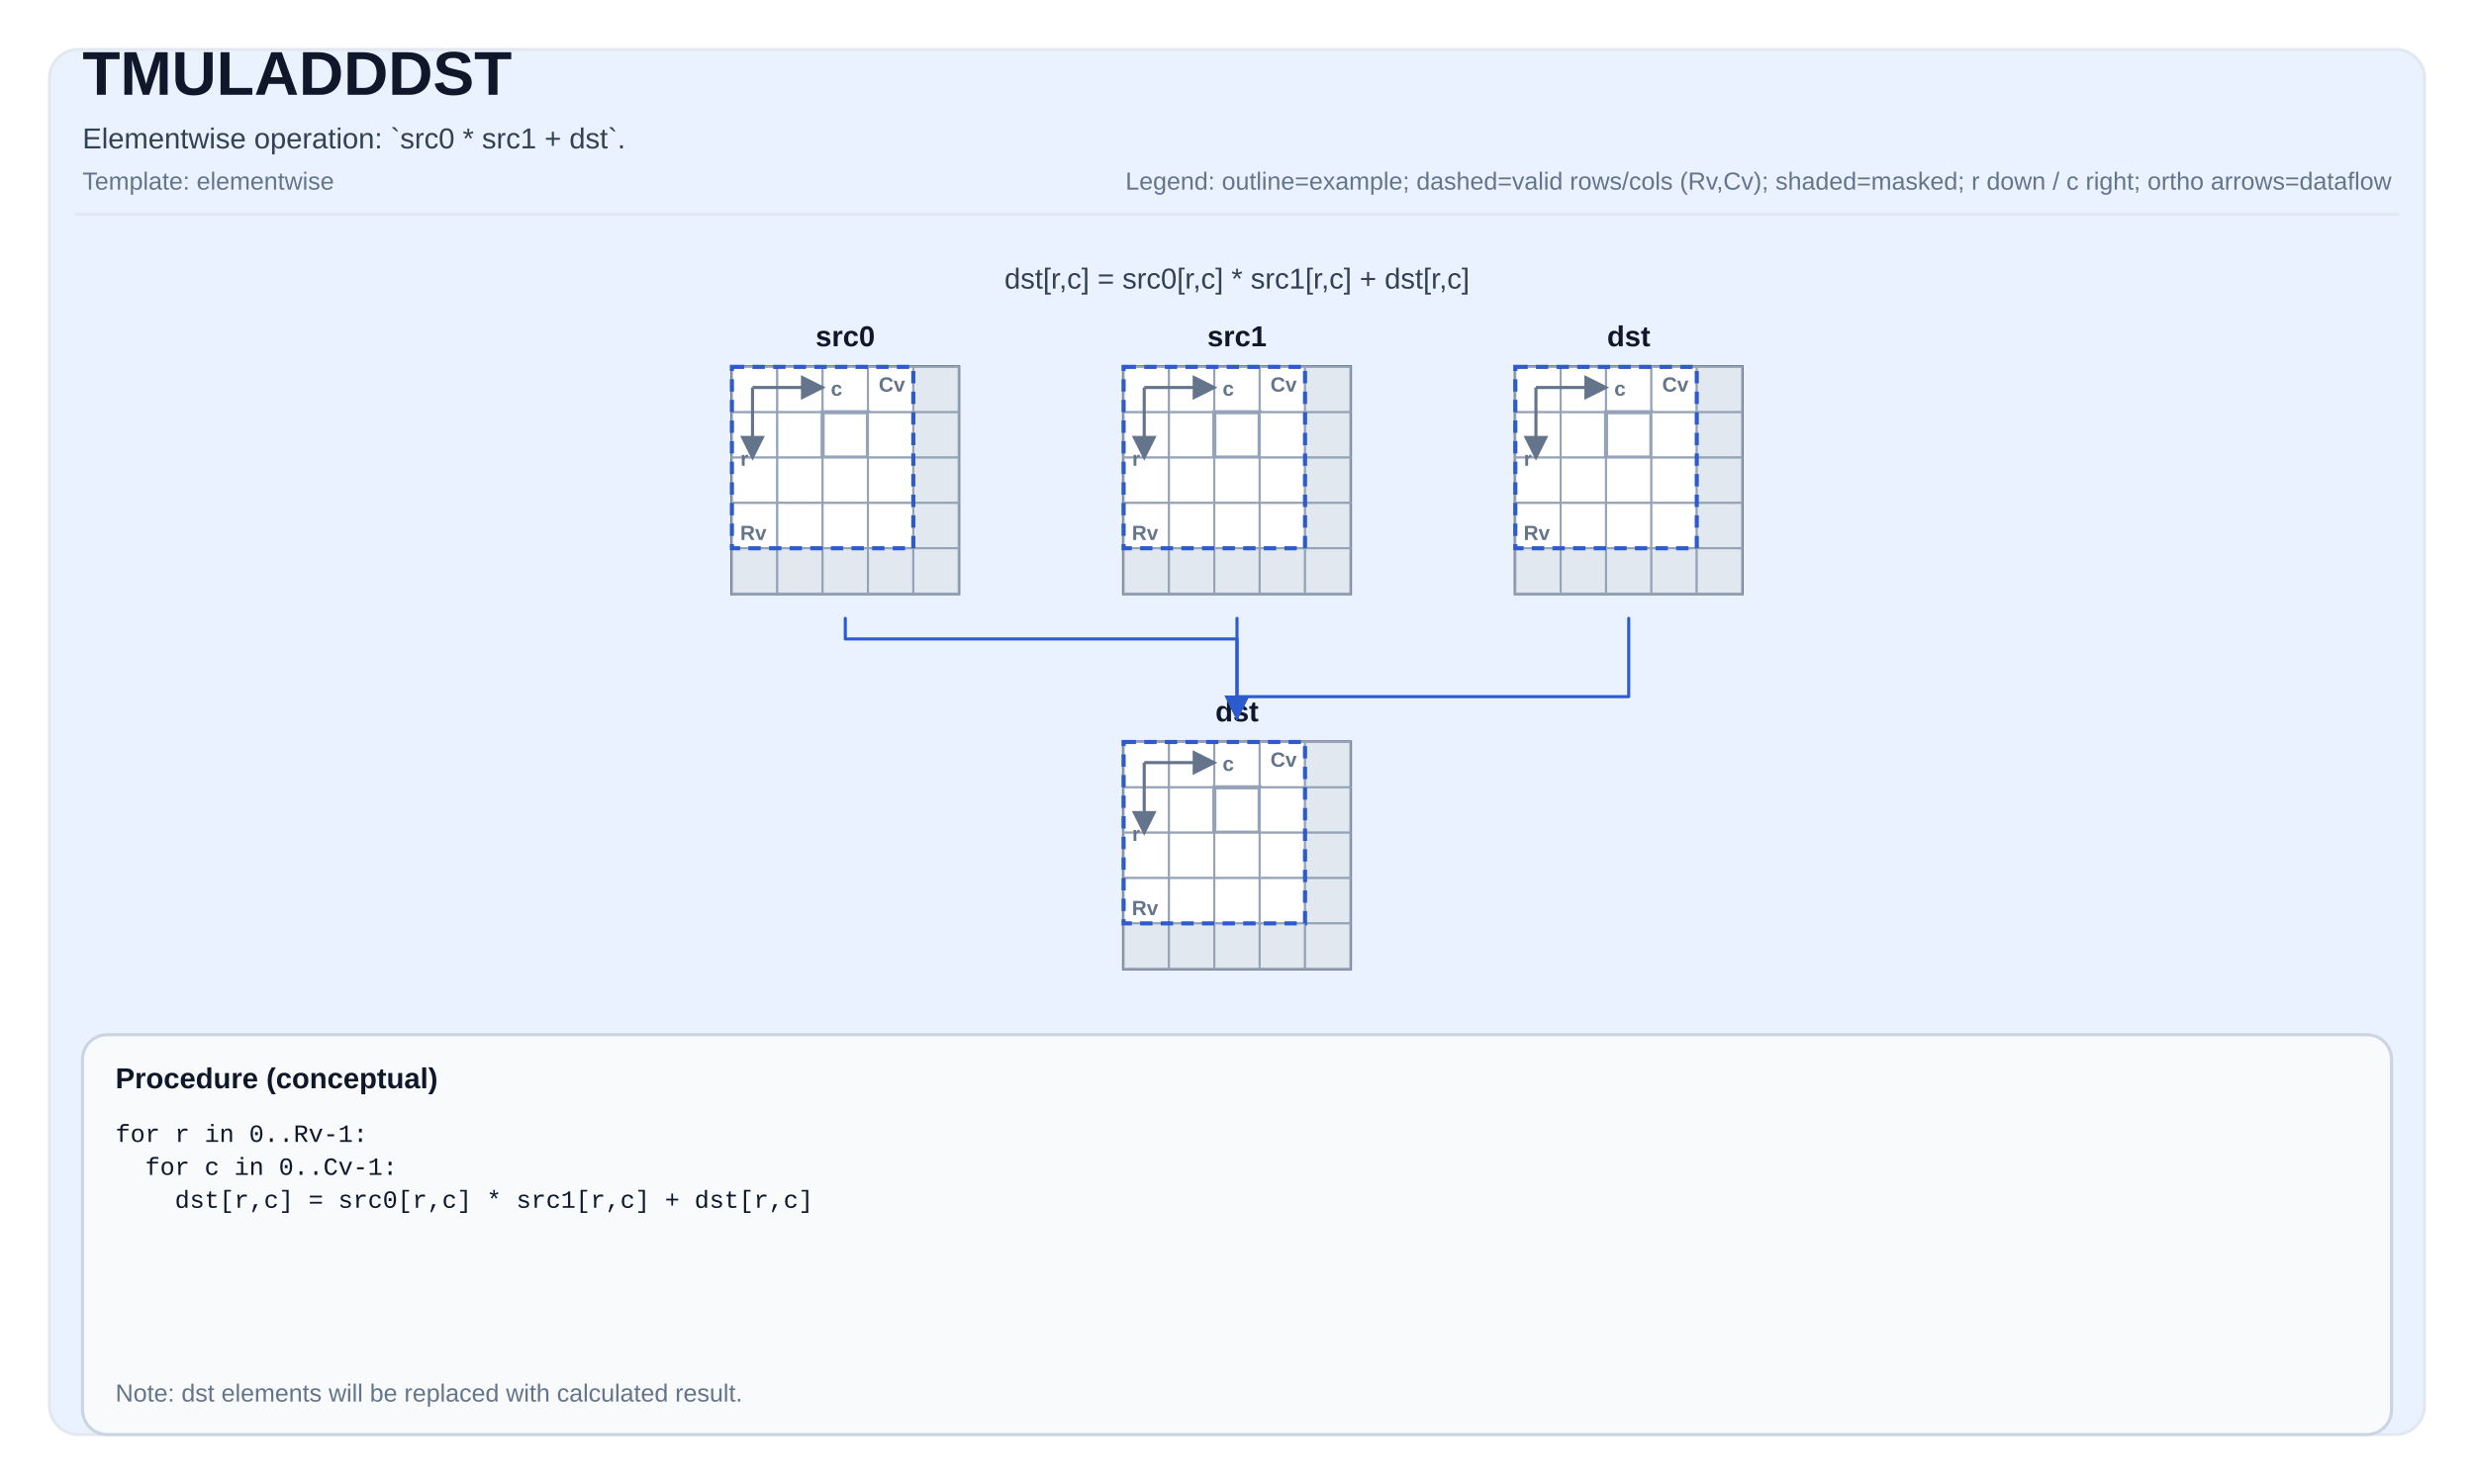
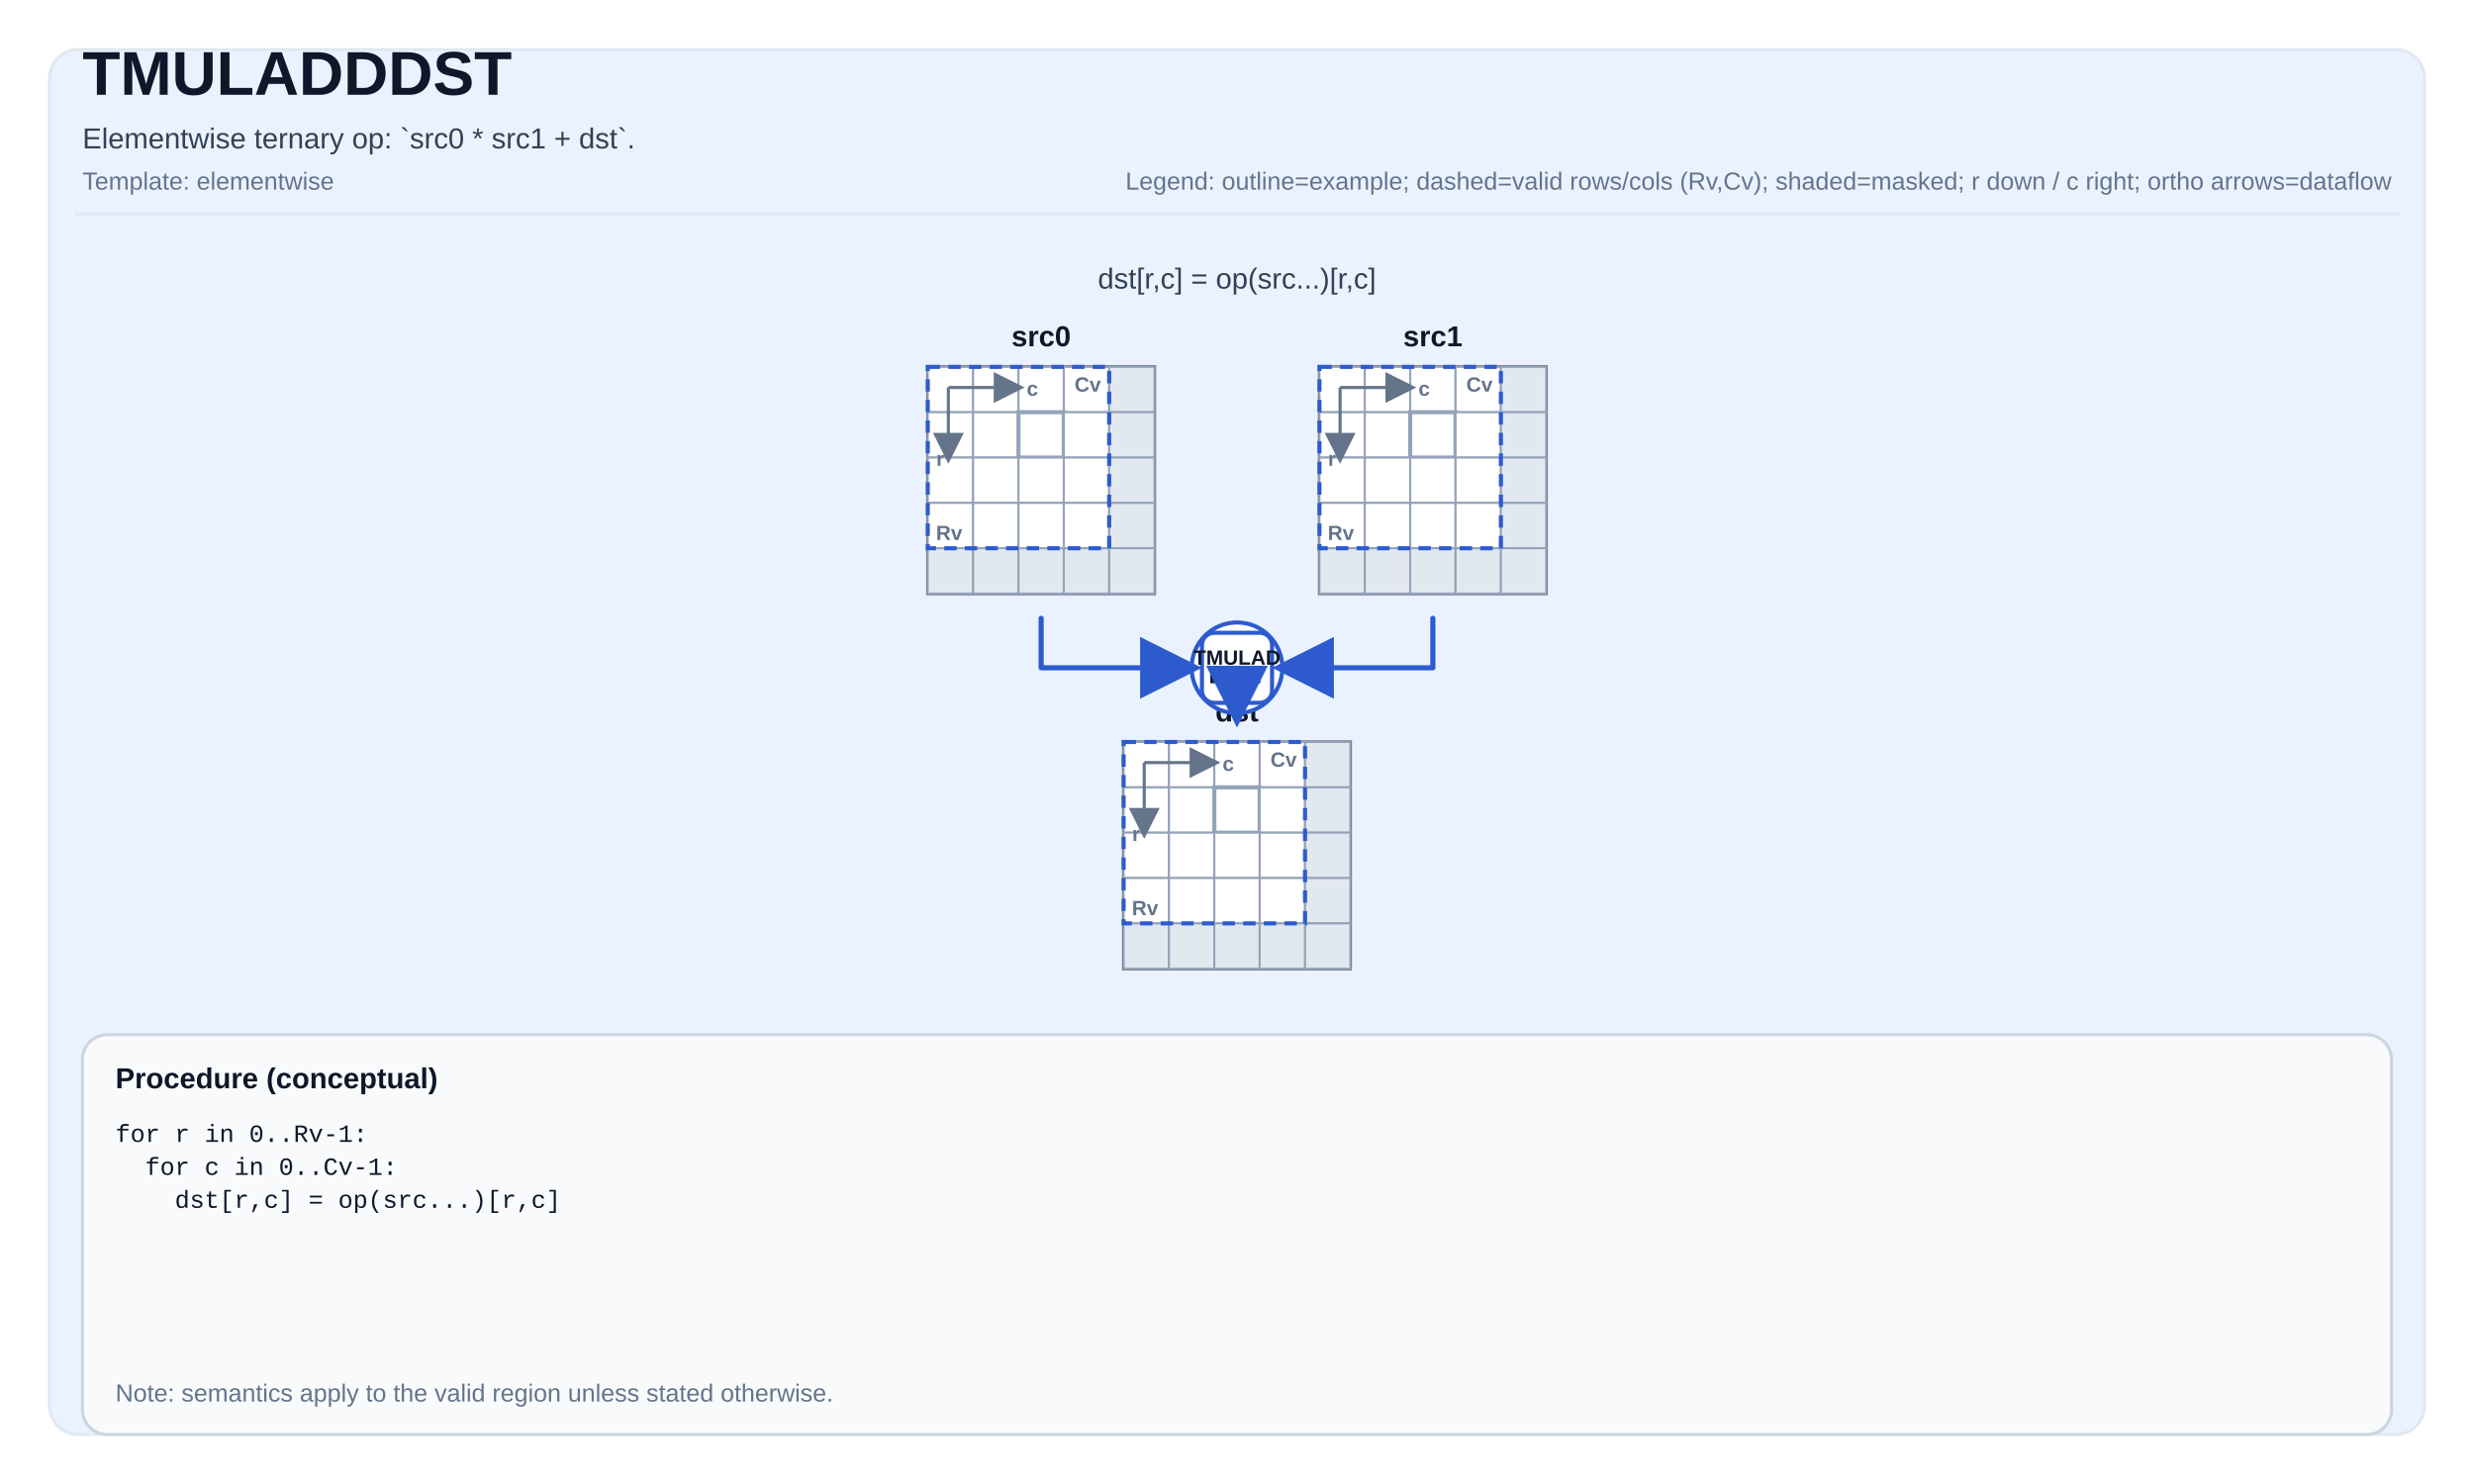
- <svg xmlns="http://www.w3.org/2000/svg" width="1200" height="720" viewBox="0 0 1200 720" role="img" aria-label="TADDC tile operation diagram">
+ <svg xmlns="http://www.w3.org/2000/svg" width="1200" height="720" viewBox="0 0 1200 720" role="img" aria-label="TMULADDDST tile operation diagram">
  <defs>
-     <marker id="arrow" markerWidth="8" markerHeight="8" refX="7" refY="4" orient="auto">
-       <path d="M0,0 L0,8 L8,4 z" fill="#2D5BCE" />
+     <marker id="arrow" markerWidth="12" markerHeight="12" refX="10" refY="6" orient="auto">
+       <path d="M0,0 L0,12 L12,6 z" fill="#2D5BCE" />
    </marker>
-     <marker id="axisArrow" markerWidth="8" markerHeight="8" refX="7" refY="4" orient="auto">
-       <path d="M0,0 L0,8 L8,4 z" fill="#64748b" />
+     <marker id="axisArrow" markerWidth="10" markerHeight="10" refX="8" refY="5" orient="auto">
+       <path d="M0,0 L0,10 L10,5 z" fill="#64748b" />
    </marker>
  </defs>
  <style>
svg { font-family: Arial, Helvetica, sans-serif; }
.title { font-size: 30px; font-weight: 700; fill: #0f172a; }
.subtitle { font-size: 14px; fill: #334155; }
.meta { font-size: 12px; fill: #64748b; }
.frame { fill: white; }
.panel { fill: #EAF2FF; stroke: #e2e8f0; stroke-width: 1.5; rx: 14; }
.tileLabel { font-size: 14px; font-weight: 700; fill: #0f172a; }
.tileBorder { fill: none; stroke: #475569; stroke-width: 1.5; }
.cell { fill: #ffffff; stroke: #94a3b8; stroke-width: 1; }
.cellMasked { fill: #e2e8f0; }
.cellHL { stroke-width: 2; }
.cellText { font-family: ui-monospace, SFMono-Regular, Menlo, Monaco, Consolas, 'Liberation Mono', 'Courier New', monospace; font-size: 10px; fill: #0f172a; }
- .arrow { stroke-width: 1.5; fill: none; stroke-linejoin: round; stroke-linecap: round; }
+ .arrow { stroke-width: 2.5; fill: none; stroke-linejoin: round; stroke-linecap: round; }
.axisLine { stroke: #64748b; stroke-width: 1.5; fill: none; }
.axisText { font-size: 10px; fill: #64748b; font-weight: 700; }
.opCircle { fill: #ffffff; stroke-width: 2; }
.opRect { fill: #ffffff; stroke-width: 2; }
.opText { font-size: 10px; font-weight: 800; fill: #0f172a; }
.procBox { fill: #f8fafc; stroke: #cbd5e1; stroke-width: 1.5; rx: 12; }
.procTitle { font-size: 14px; font-weight: 700; fill: #0f172a; }
.procText { font-family: ui-monospace, SFMono-Regular, Menlo, Monaco, Consolas, 'Liberation Mono', 'Courier New', monospace; font-size: 12px; fill: #0f172a; }
.smallLabel { font-size: 12px; fill: #334155; }
.scalarBox { fill: #ffffff; stroke: #cbd5e1; stroke-width: 1.5; }
.scalarValue { font-size: 16px; font-weight: 700; }
.validBox { fill: none; stroke-width: 2; stroke-dasharray: 6 4; }
</style>
  <rect x="0" y="0" width="1200" height="720" class="frame" />
  <rect x="24" y="24" width="1152" height="672" class="panel" />
  <text x="40" y="46" class="title">TMULADDDST</text>
-   <text x="40" y="72" class="subtitle">Elementwise operation: `src0 * src1 + dst`.</text>
+   <text x="40" y="72" class="subtitle">Elementwise ternary op: `src0 * src1 + dst`.</text>
  <text x="40" y="92" class="meta">Template: elementwise</text>
  <text x="1160" y="92" class="meta" text-anchor="end">Legend: outline=example; dashed=valid rows/cols (Rv,Cv); shaded=masked; r down / c right; ortho arrows=dataflow</text>
  <line x1="36" y1="104" x2="1164" y2="104" stroke="#e2e8f0" stroke-width="1.5" />
-   <text x="600" y="140" class="subtitle" text-anchor="middle" fill="#2D5BCE">dst[r,c] = src0[r,c] * src1[r,c] + dst[r,c]</text>
-   <text x="410" y="168" class="tileLabel" text-anchor="middle">src0</text>
-   <rect x="355" y="178" width="110" height="110" class="tileBorder" />
-   <rect x="355" y="178" width="22" height="22" class="cell" />
-   <rect x="377" y="178" width="22" height="22" class="cell" />
-   <rect x="399" y="178" width="22" height="22" class="cell" />
-   <rect x="421" y="178" width="22" height="22" class="cell" />
-   <rect x="443" y="178" width="22" height="22" class="cell cellMasked" />
-   <rect x="355" y="200" width="22" height="22" class="cell" />
-   <rect x="377" y="200" width="22" height="22" class="cell" />
-   <rect x="399" y="200" width="22" height="22" class="cell cellHL" stroke="#2D5BCE" />
-   <rect x="421" y="200" width="22" height="22" class="cell" />
-   <rect x="443" y="200" width="22" height="22" class="cell cellMasked" />
-   <rect x="355" y="222" width="22" height="22" class="cell" />
-   <rect x="377" y="222" width="22" height="22" class="cell" />
-   <rect x="399" y="222" width="22" height="22" class="cell" />
-   <rect x="421" y="222" width="22" height="22" class="cell" />
-   <rect x="443" y="222" width="22" height="22" class="cell cellMasked" />
-   <rect x="355" y="244" width="22" height="22" class="cell" />
-   <rect x="377" y="244" width="22" height="22" class="cell" />
-   <rect x="399" y="244" width="22" height="22" class="cell" />
-   <rect x="421" y="244" width="22" height="22" class="cell" />
-   <rect x="443" y="244" width="22" height="22" class="cell cellMasked" />
-   <rect x="355" y="266" width="22" height="22" class="cell cellMasked" />
-   <rect x="377" y="266" width="22" height="22" class="cell cellMasked" />
-   <rect x="399" y="266" width="22" height="22" class="cell cellMasked" />
-   <rect x="421" y="266" width="22" height="22" class="cell cellMasked" />
-   <rect x="443" y="266" width="22" height="22" class="cell cellMasked" />
-   <rect x="355" y="178" width="88" height="88" class="validBox" stroke="#2D5BCE" />
-   <text x="359" y="262" class="axisText">Rv</text>
-   <text x="439" y="190" class="axisText" text-anchor="end">Cv</text>
-   <path d="M 365 188 L 399 188" class="axisLine" marker-end="url(#axisArrow)" />
-   <path d="M 365 188 L 365 222" class="axisLine" marker-end="url(#axisArrow)" />
-   <text x="403" y="192" class="axisText">c</text>
-   <text x="363" y="226" class="axisText" text-anchor="end">r</text>
-   <text x="600" y="168" class="tileLabel" text-anchor="middle">src1</text>
-   <rect x="545" y="178" width="110" height="110" class="tileBorder" />
-   <rect x="545" y="178" width="22" height="22" class="cell" />
-   <rect x="567" y="178" width="22" height="22" class="cell" />
-   <rect x="589" y="178" width="22" height="22" class="cell" />
-   <rect x="611" y="178" width="22" height="22" class="cell" />
-   <rect x="633" y="178" width="22" height="22" class="cell cellMasked" />
-   <rect x="545" y="200" width="22" height="22" class="cell" />
-   <rect x="567" y="200" width="22" height="22" class="cell" />
-   <rect x="589" y="200" width="22" height="22" class="cell cellHL" stroke="#2D5BCE" />
-   <rect x="611" y="200" width="22" height="22" class="cell" />
-   <rect x="633" y="200" width="22" height="22" class="cell cellMasked" />
-   <rect x="545" y="222" width="22" height="22" class="cell" />
-   <rect x="567" y="222" width="22" height="22" class="cell" />
-   <rect x="589" y="222" width="22" height="22" class="cell" />
-   <rect x="611" y="222" width="22" height="22" class="cell" />
-   <rect x="633" y="222" width="22" height="22" class="cell cellMasked" />
-   <rect x="545" y="244" width="22" height="22" class="cell" />
-   <rect x="567" y="244" width="22" height="22" class="cell" />
-   <rect x="589" y="244" width="22" height="22" class="cell" />
-   <rect x="611" y="244" width="22" height="22" class="cell" />
-   <rect x="633" y="244" width="22" height="22" class="cell cellMasked" />
-   <rect x="545" y="266" width="22" height="22" class="cell cellMasked" />
-   <rect x="567" y="266" width="22" height="22" class="cell cellMasked" />
-   <rect x="589" y="266" width="22" height="22" class="cell cellMasked" />
-   <rect x="611" y="266" width="22" height="22" class="cell cellMasked" />
-   <rect x="633" y="266" width="22" height="22" class="cell cellMasked" />
-   <rect x="545" y="178" width="88" height="88" class="validBox" stroke="#2D5BCE" />
-   <text x="549" y="262" class="axisText">Rv</text>
-   <text x="629" y="190" class="axisText" text-anchor="end">Cv</text>
-   <path d="M 555 188 L 589 188" class="axisLine" marker-end="url(#axisArrow)" />
-   <path d="M 555 188 L 555 222" class="axisLine" marker-end="url(#axisArrow)" />
-   <text x="593" y="192" class="axisText">c</text>
-   <text x="553" y="226" class="axisText" text-anchor="end">r</text>
-   <text x="790" y="168" class="tileLabel" text-anchor="middle">dst</text>
-   <rect x="735" y="178" width="110" height="110" class="tileBorder" />
-   <rect x="735" y="178" width="22" height="22" class="cell" />
-   <rect x="757" y="178" width="22" height="22" class="cell" />
-   <rect x="779" y="178" width="22" height="22" class="cell" />
-   <rect x="801" y="178" width="22" height="22" class="cell" />
-   <rect x="823" y="178" width="22" height="22" class="cell cellMasked" />
-   <rect x="735" y="200" width="22" height="22" class="cell" />
-   <rect x="757" y="200" width="22" height="22" class="cell" />
-   <rect x="779" y="200" width="22" height="22" class="cell cellHL" stroke="#2D5BCE" />
-   <rect x="801" y="200" width="22" height="22" class="cell" />
-   <rect x="823" y="200" width="22" height="22" class="cell cellMasked" />
-   <rect x="735" y="222" width="22" height="22" class="cell" />
-   <rect x="757" y="222" width="22" height="22" class="cell" />
-   <rect x="779" y="222" width="22" height="22" class="cell" />
-   <rect x="801" y="222" width="22" height="22" class="cell" />
-   <rect x="823" y="222" width="22" height="22" class="cell cellMasked" />
-   <rect x="735" y="244" width="22" height="22" class="cell" />
-   <rect x="757" y="244" width="22" height="22" class="cell" />
-   <rect x="779" y="244" width="22" height="22" class="cell" />
-   <rect x="801" y="244" width="22" height="22" class="cell" />
-   <rect x="823" y="244" width="22" height="22" class="cell cellMasked" />
-   <rect x="735" y="266" width="22" height="22" class="cell cellMasked" />
-   <rect x="757" y="266" width="22" height="22" class="cell cellMasked" />
-   <rect x="779" y="266" width="22" height="22" class="cell cellMasked" />
-   <rect x="801" y="266" width="22" height="22" class="cell cellMasked" />
-   <rect x="823" y="266" width="22" height="22" class="cell cellMasked" />
-   <rect x="735" y="178" width="88" height="88" class="validBox" stroke="#2D5BCE" />
-   <text x="739" y="262" class="axisText">Rv</text>
-   <text x="819" y="190" class="axisText" text-anchor="end">Cv</text>
-   <path d="M 745 188 L 779 188" class="axisLine" marker-end="url(#axisArrow)" />
-   <path d="M 745 188 L 745 222" class="axisLine" marker-end="url(#axisArrow)" />
-   <text x="783" y="192" class="axisText">c</text>
-   <text x="743" y="226" class="axisText" text-anchor="end">r</text>
+   <text x="600" y="140" class="subtitle" text-anchor="middle" fill="#2D5BCE">dst[r,c] = op(src...)[r,c]</text>
+   <text x="505" y="168" class="tileLabel" text-anchor="middle">src0</text>
+   <rect x="450" y="178" width="110" height="110" class="tileBorder" />
+   <rect x="450" y="178" width="22" height="22" class="cell" />
+   <rect x="472" y="178" width="22" height="22" class="cell" />
+   <rect x="494" y="178" width="22" height="22" class="cell" />
+   <rect x="516" y="178" width="22" height="22" class="cell" />
+   <rect x="538" y="178" width="22" height="22" class="cell cellMasked" />
+   <rect x="450" y="200" width="22" height="22" class="cell" />
+   <rect x="472" y="200" width="22" height="22" class="cell" />
+   <rect x="494" y="200" width="22" height="22" class="cell cellHL" stroke="#2D5BCE" />
+   <rect x="516" y="200" width="22" height="22" class="cell" />
+   <rect x="538" y="200" width="22" height="22" class="cell cellMasked" />
+   <rect x="450" y="222" width="22" height="22" class="cell" />
+   <rect x="472" y="222" width="22" height="22" class="cell" />
+   <rect x="494" y="222" width="22" height="22" class="cell" />
+   <rect x="516" y="222" width="22" height="22" class="cell" />
+   <rect x="538" y="222" width="22" height="22" class="cell cellMasked" />
+   <rect x="450" y="244" width="22" height="22" class="cell" />
+   <rect x="472" y="244" width="22" height="22" class="cell" />
+   <rect x="494" y="244" width="22" height="22" class="cell" />
+   <rect x="516" y="244" width="22" height="22" class="cell" />
+   <rect x="538" y="244" width="22" height="22" class="cell cellMasked" />
+   <rect x="450" y="266" width="22" height="22" class="cell cellMasked" />
+   <rect x="472" y="266" width="22" height="22" class="cell cellMasked" />
+   <rect x="494" y="266" width="22" height="22" class="cell cellMasked" />
+   <rect x="516" y="266" width="22" height="22" class="cell cellMasked" />
+   <rect x="538" y="266" width="22" height="22" class="cell cellMasked" />
+   <rect x="450" y="178" width="88" height="88" class="validBox" stroke="#2D5BCE" />
+   <text x="454" y="262" class="axisText">Rv</text>
+   <text x="534" y="190" class="axisText" text-anchor="end">Cv</text>
+   <path d="M 460 188 L 494 188" class="axisLine" marker-end="url(#axisArrow)" />
+   <path d="M 460 188 L 460 222" class="axisLine" marker-end="url(#axisArrow)" />
+   <text x="498" y="192" class="axisText">c</text>
+   <text x="458" y="226" class="axisText" text-anchor="end">r</text>
+   <text x="695" y="168" class="tileLabel" text-anchor="middle">src1</text>
+   <rect x="640" y="178" width="110" height="110" class="tileBorder" />
+   <rect x="640" y="178" width="22" height="22" class="cell" />
+   <rect x="662" y="178" width="22" height="22" class="cell" />
+   <rect x="684" y="178" width="22" height="22" class="cell" />
+   <rect x="706" y="178" width="22" height="22" class="cell" />
+   <rect x="728" y="178" width="22" height="22" class="cell cellMasked" />
+   <rect x="640" y="200" width="22" height="22" class="cell" />
+   <rect x="662" y="200" width="22" height="22" class="cell" />
+   <rect x="684" y="200" width="22" height="22" class="cell cellHL" stroke="#2D5BCE" />
+   <rect x="706" y="200" width="22" height="22" class="cell" />
+   <rect x="728" y="200" width="22" height="22" class="cell cellMasked" />
+   <rect x="640" y="222" width="22" height="22" class="cell" />
+   <rect x="662" y="222" width="22" height="22" class="cell" />
+   <rect x="684" y="222" width="22" height="22" class="cell" />
+   <rect x="706" y="222" width="22" height="22" class="cell" />
+   <rect x="728" y="222" width="22" height="22" class="cell cellMasked" />
+   <rect x="640" y="244" width="22" height="22" class="cell" />
+   <rect x="662" y="244" width="22" height="22" class="cell" />
+   <rect x="684" y="244" width="22" height="22" class="cell" />
+   <rect x="706" y="244" width="22" height="22" class="cell" />
+   <rect x="728" y="244" width="22" height="22" class="cell cellMasked" />
+   <rect x="640" y="266" width="22" height="22" class="cell cellMasked" />
+   <rect x="662" y="266" width="22" height="22" class="cell cellMasked" />
+   <rect x="684" y="266" width="22" height="22" class="cell cellMasked" />
+   <rect x="706" y="266" width="22" height="22" class="cell cellMasked" />
+   <rect x="728" y="266" width="22" height="22" class="cell cellMasked" />
+   <rect x="640" y="178" width="88" height="88" class="validBox" stroke="#2D5BCE" />
+   <text x="644" y="262" class="axisText">Rv</text>
+   <text x="724" y="190" class="axisText" text-anchor="end">Cv</text>
+   <path d="M 650 188 L 684 188" class="axisLine" marker-end="url(#axisArrow)" />
+   <path d="M 650 188 L 650 222" class="axisLine" marker-end="url(#axisArrow)" />
+   <text x="688" y="192" class="axisText">c</text>
+   <text x="648" y="226" class="axisText" text-anchor="end">r</text>
  <text x="600" y="350" class="tileLabel" text-anchor="middle">dst</text>
  <rect x="545" y="360" width="110" height="110" class="tileBorder" />
  <rect x="545" y="360" width="22" height="22" class="cell" />
  <rect x="567" y="360" width="22" height="22" class="cell" />
  <rect x="589" y="360" width="22" height="22" class="cell" />
  <rect x="611" y="360" width="22" height="22" class="cell" />
  <rect x="633" y="360" width="22" height="22" class="cell cellMasked" />
  <rect x="545" y="382" width="22" height="22" class="cell" />
  <rect x="567" y="382" width="22" height="22" class="cell" />
  <rect x="589" y="382" width="22" height="22" class="cell cellHL" stroke="#2D5BCE" />
  <rect x="611" y="382" width="22" height="22" class="cell" />
  <rect x="633" y="382" width="22" height="22" class="cell cellMasked" />
  <rect x="545" y="404" width="22" height="22" class="cell" />
  <rect x="567" y="404" width="22" height="22" class="cell" />
  <rect x="589" y="404" width="22" height="22" class="cell" />
  <rect x="611" y="404" width="22" height="22" class="cell" />
  <rect x="633" y="404" width="22" height="22" class="cell cellMasked" />
  <rect x="545" y="426" width="22" height="22" class="cell" />
  <rect x="567" y="426" width="22" height="22" class="cell" />
  <rect x="589" y="426" width="22" height="22" class="cell" />
  <rect x="611" y="426" width="22" height="22" class="cell" />
  <rect x="633" y="426" width="22" height="22" class="cell cellMasked" />
  <rect x="545" y="448" width="22" height="22" class="cell cellMasked" />
  <rect x="567" y="448" width="22" height="22" class="cell cellMasked" />
  <rect x="589" y="448" width="22" height="22" class="cell cellMasked" />
  <rect x="611" y="448" width="22" height="22" class="cell cellMasked" />
  <rect x="633" y="448" width="22" height="22" class="cell cellMasked" />
  <rect x="545" y="360" width="88" height="88" class="validBox" stroke="#2D5BCE" />
  <text x="549" y="444" class="axisText">Rv</text>
  <text x="629" y="372" class="axisText" text-anchor="end">Cv</text>
  <path d="M 555 370 L 589 370" class="axisLine" marker-end="url(#axisArrow)" />
  <path d="M 555 370 L 555 404" class="axisLine" marker-end="url(#axisArrow)" />
  <text x="593" y="374" class="axisText">c</text>
  <text x="553" y="408" class="axisText" text-anchor="end">r</text>
-   <path d="M 410 300 L 410 310 L 600 310 L 600 348" class="arrow" stroke="#2D5BCE" marker-end="url(#arrow)" />
-   <path d="M 600 300 L 600 348" class="arrow" stroke="#2D5BCE" marker-end="url(#arrow)" />
-   <path d="M 790 300 L 790 338 L 600 338 L 600 348" class="arrow" stroke="#2D5BCE" marker-end="url(#arrow)" />
+   <circle cx="600" cy="324" r="22" class="opCircle" stroke="#2D5BCE" />
+   <rect x="583" y="307" width="34" height="34" rx="6" class="opRect" stroke="#2D5BCE" />
+   <text x="600" y="322.5" class="opText" font-size="8px" text-anchor="middle">TMULAD</text>
+   <text x="600" y="331.5" class="opText" font-size="8px" text-anchor="middle">DDST</text>
+   <path d="M 505 300 L 505 324 L 578 324 L 578 324" class="arrow" stroke="#2D5BCE" marker-end="url(#arrow)" />
+   <path d="M 695 300 L 695 324 L 622 324 L 622 324" class="arrow" stroke="#2D5BCE" marker-end="url(#arrow)" />
+   <path d="M 600 346 L 600 347 L 600 347 L 600 348" class="arrow" stroke="#2D5BCE" marker-end="url(#arrow)" />
  <rect x="40" y="502" width="1120" height="194" class="procBox" />
  <text x="56" y="528" class="procTitle">Procedure (conceptual)</text>
  <text x="56" y="554" class="procText" xml:space="preserve">
    <tspan x="56" dy="0">for r in 0..Rv-1:</tspan>
    <tspan x="56" dy="16">  for c in 0..Cv-1:</tspan>
-     <tspan x="56" dy="16">    dst[r,c] = src0[r,c] * src1[r,c] + dst[r,c]</tspan>
+     <tspan x="56" dy="16">    dst[r,c] = op(src...)[r,c]</tspan>
  </text>
-   <text x="56" y="680" class="meta">Note: dst elements will be replaced with calculated result.</text>
+   <text x="56" y="680" class="meta">Note: semantics apply to the valid region unless stated otherwise.</text>
</svg>
